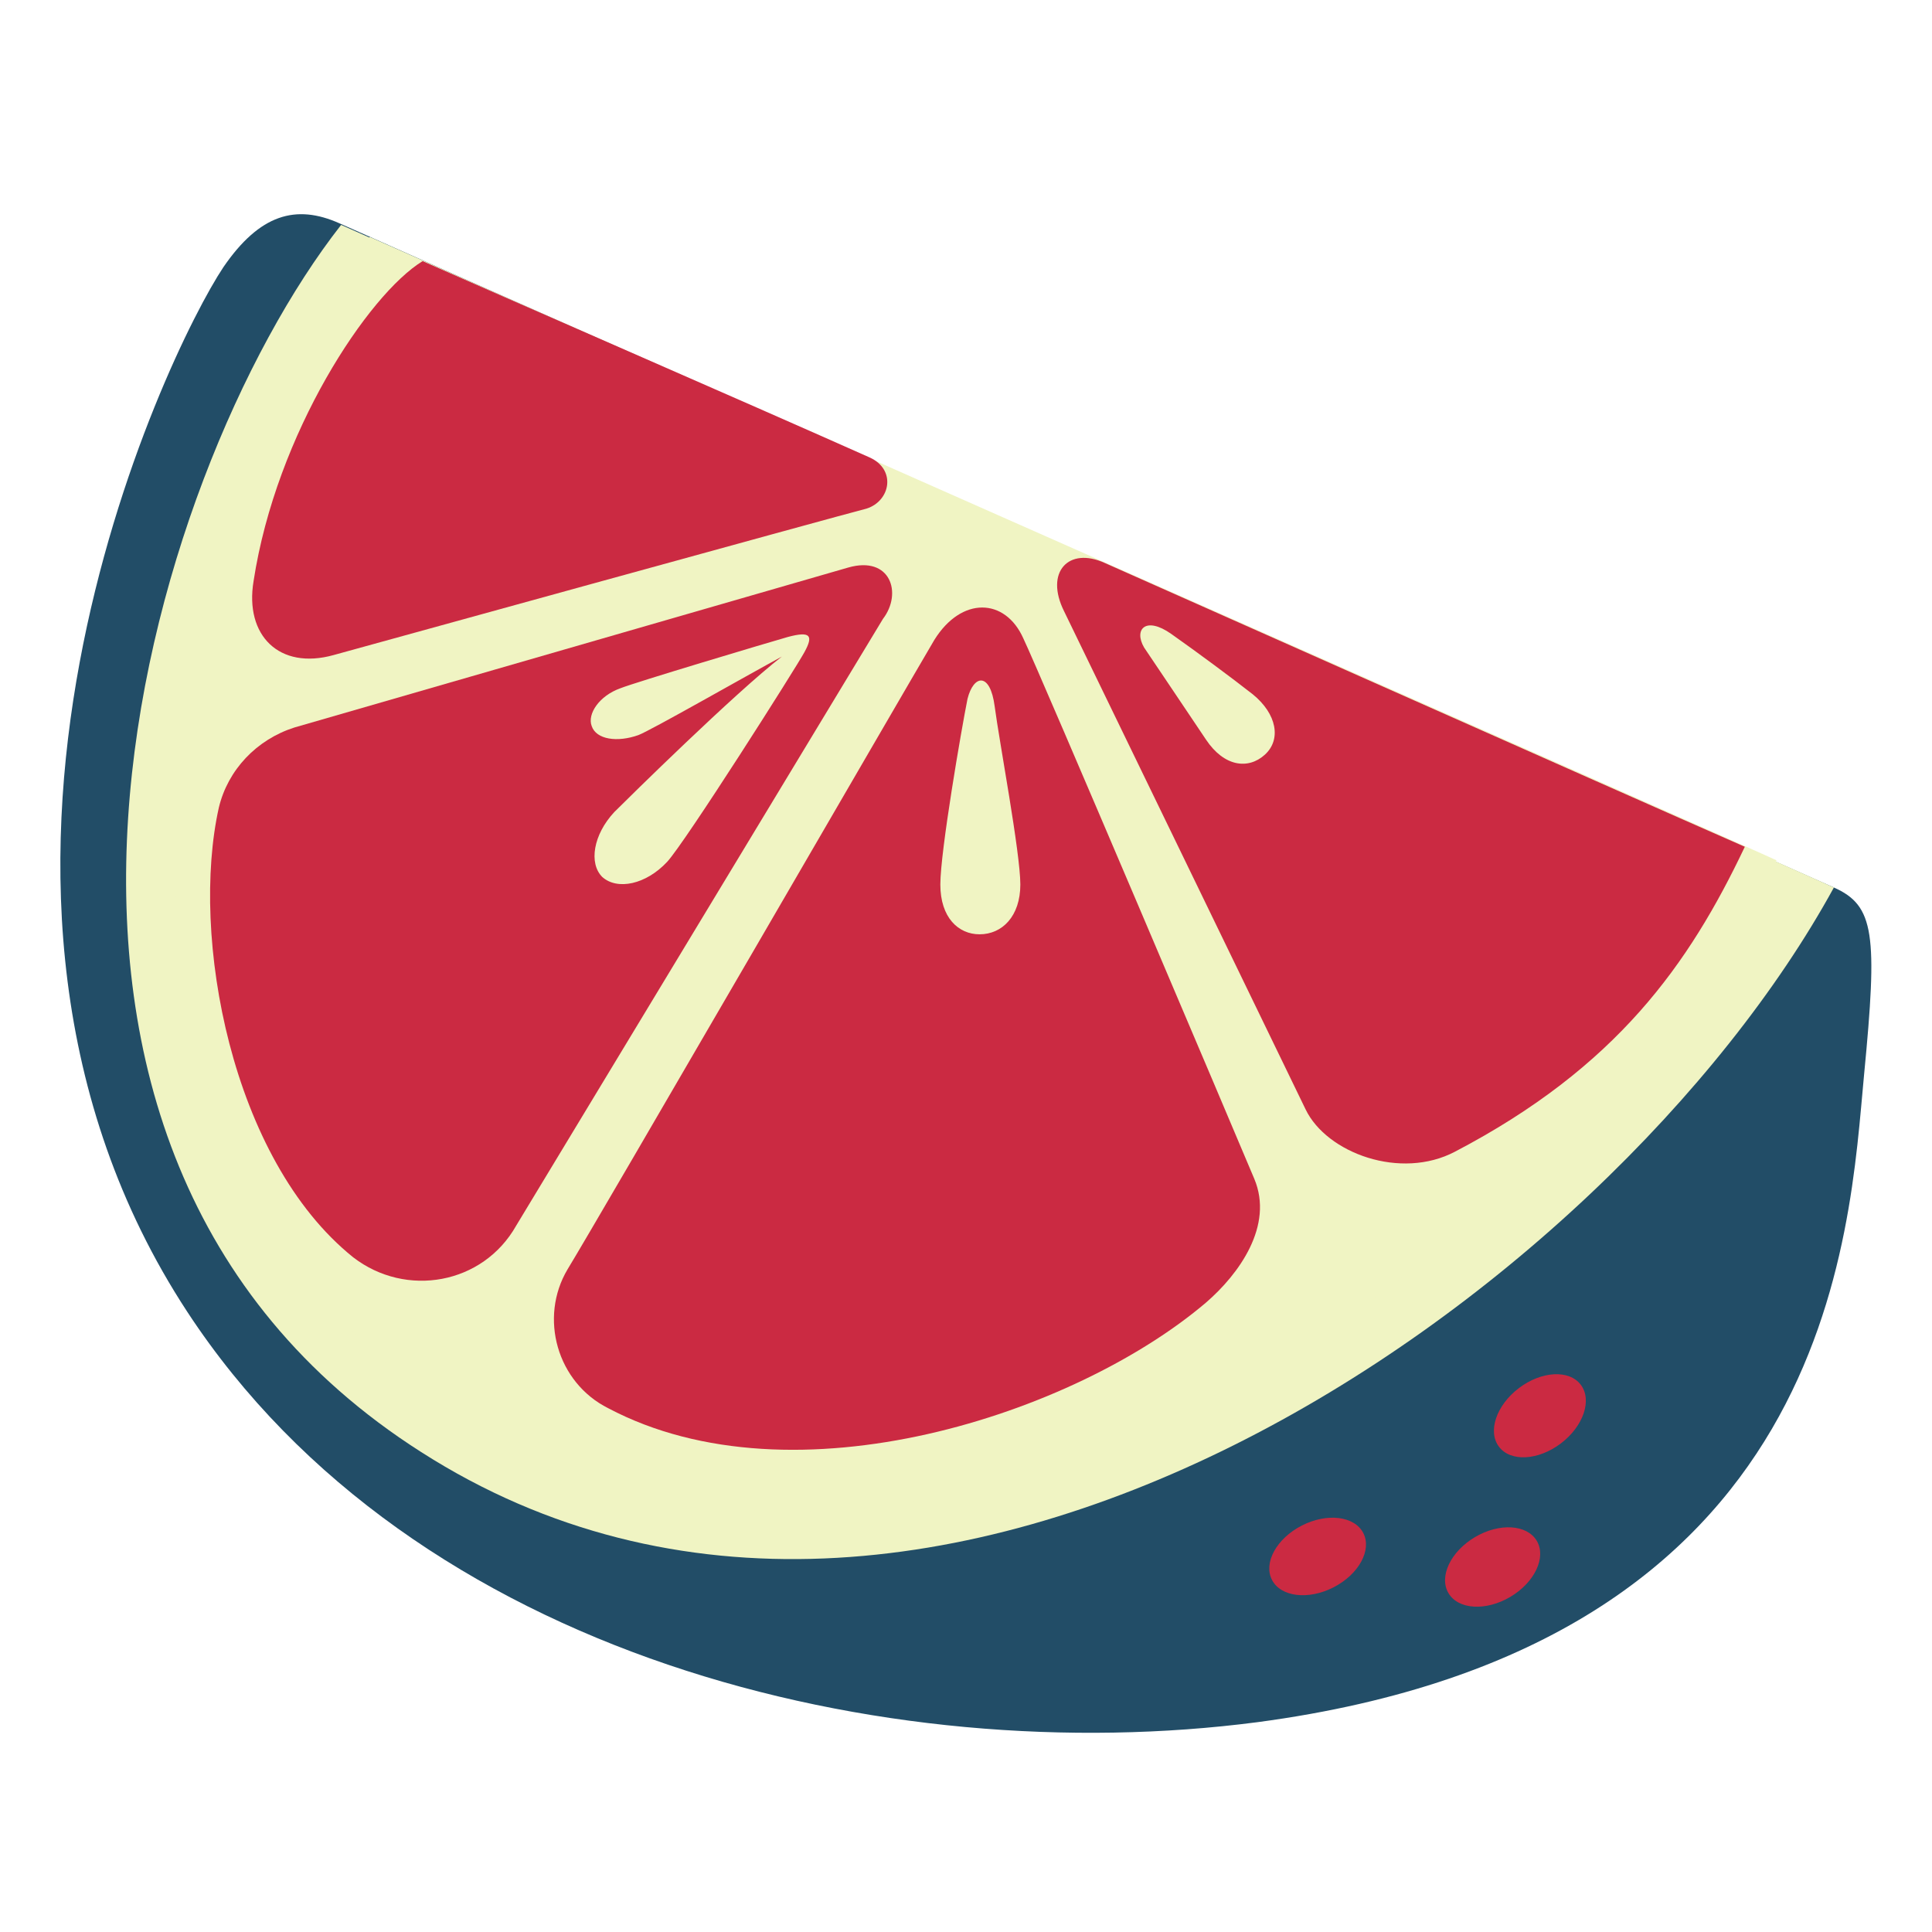
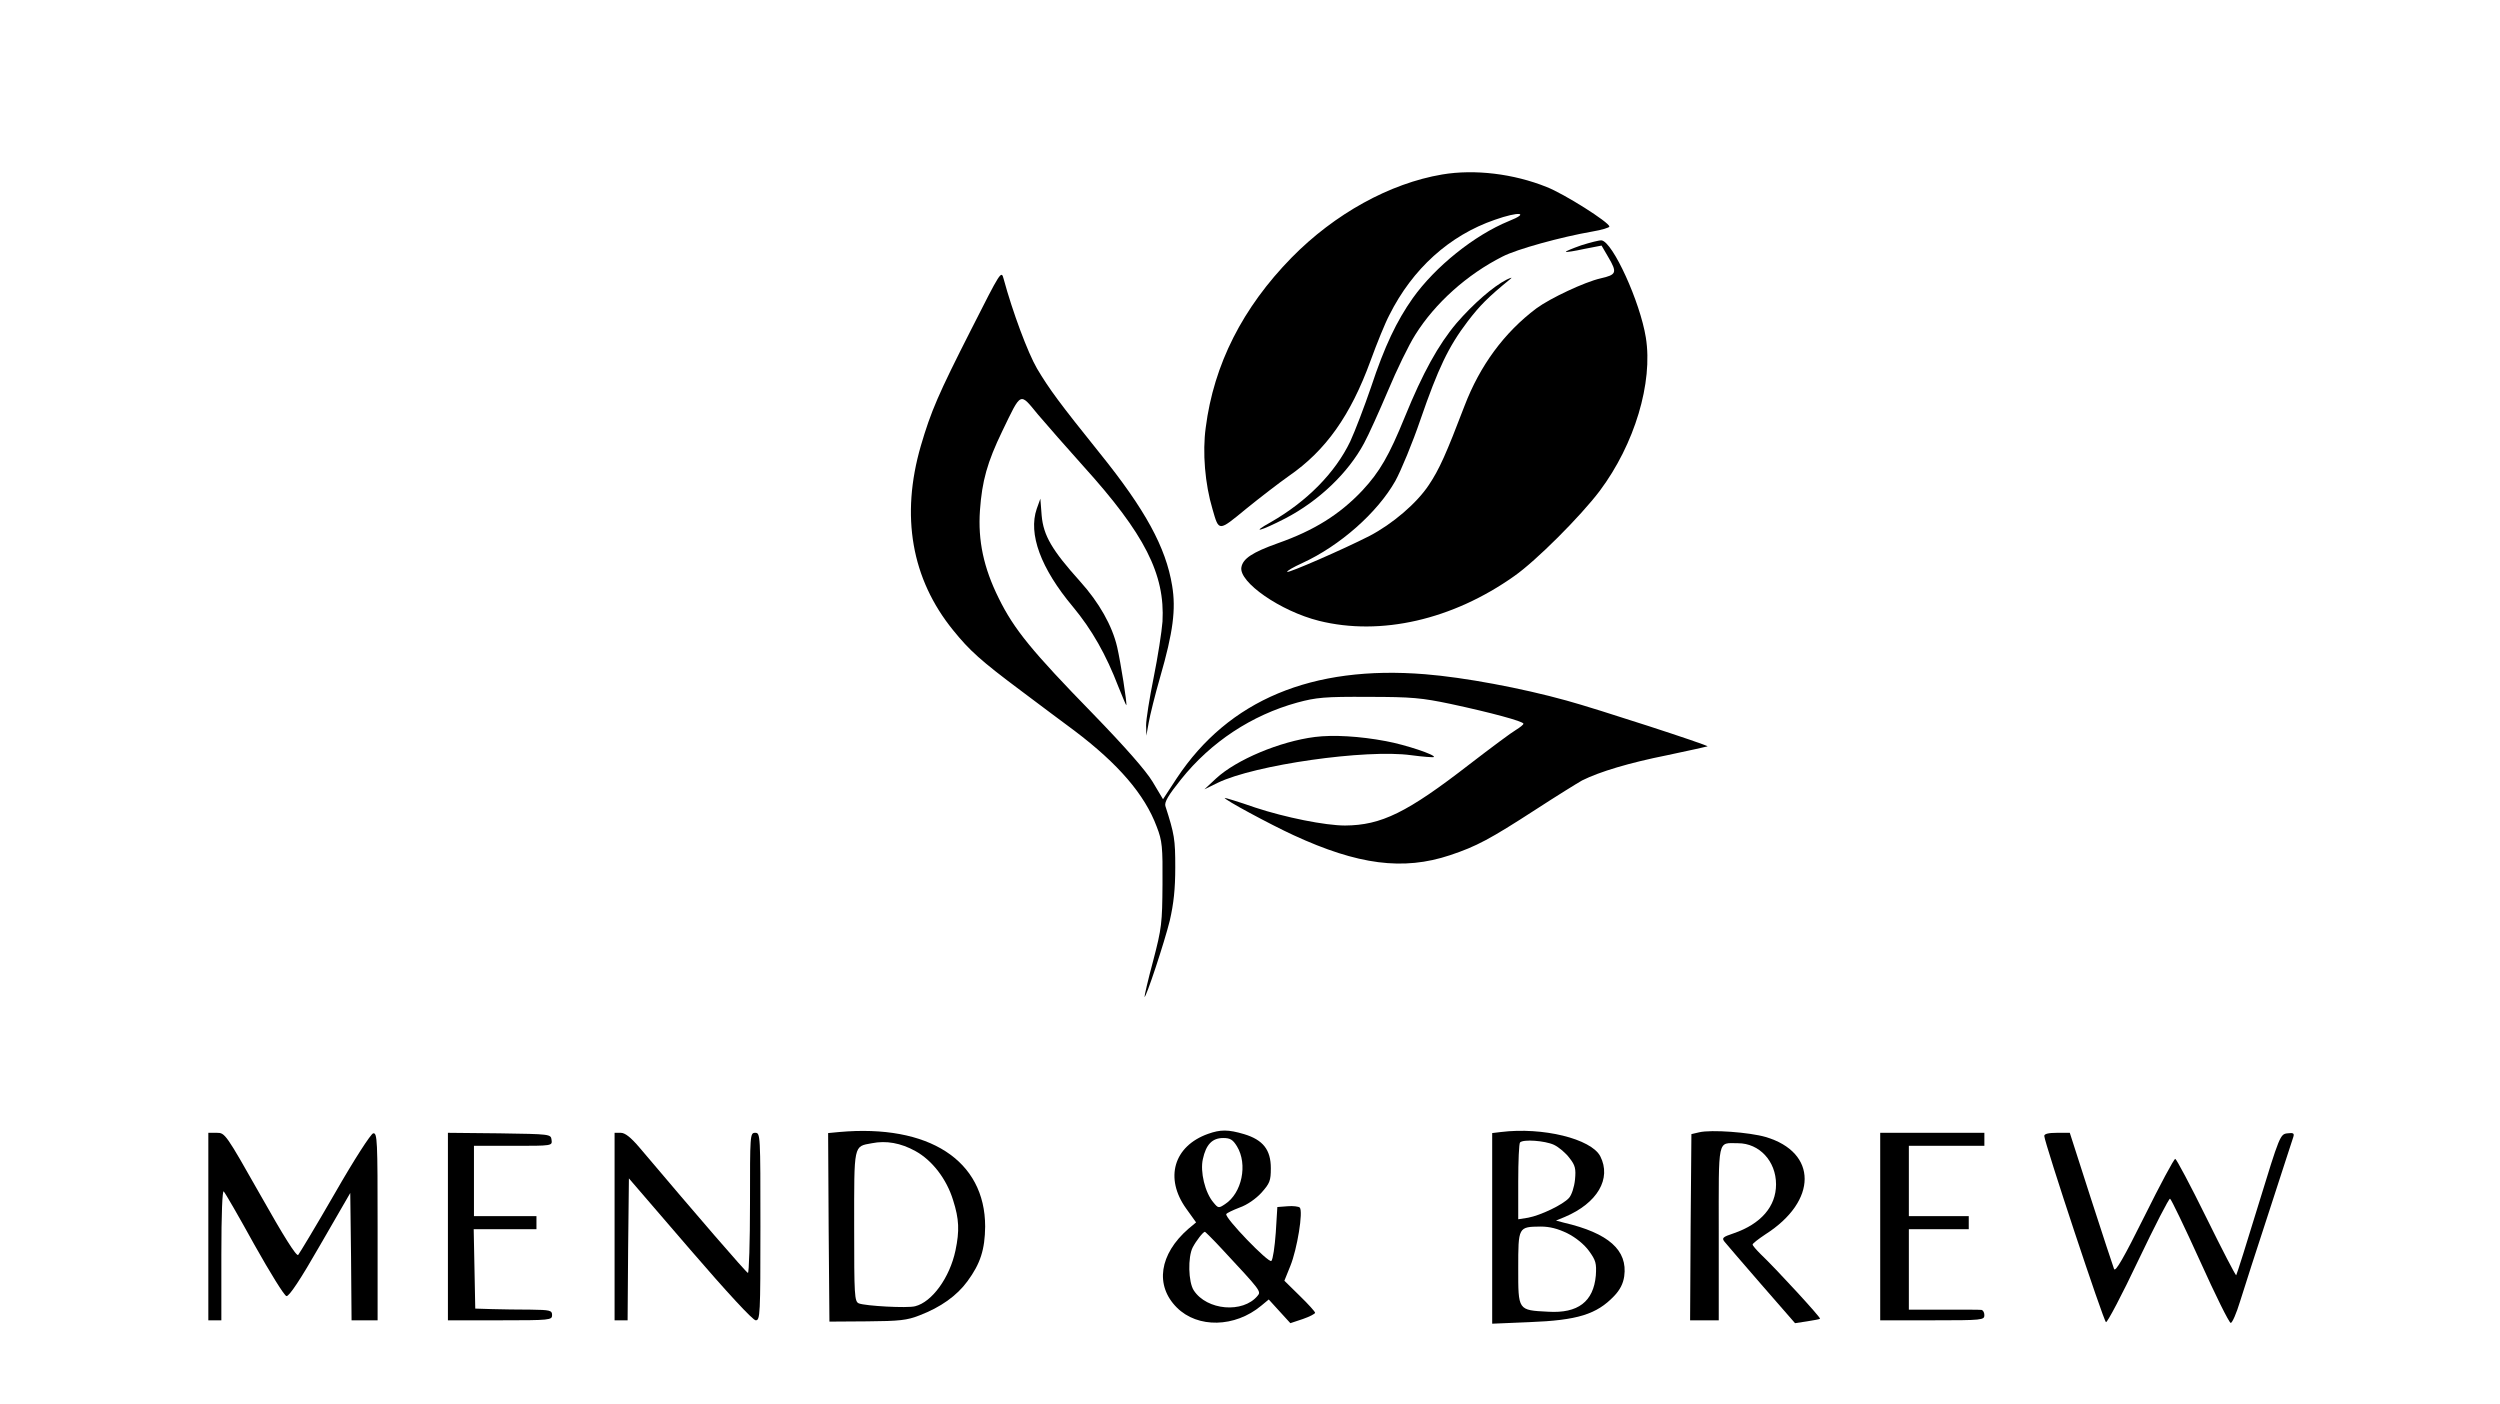
- <svg xmlns="http://www.w3.org/2000/svg" viewBox="0 0 128 128" width="128" height="128">
-   <path fill="#224d67" d="M22.5 14.8c2.9 1.3 99 44 99 44c2.7 1.2 2.9 3.1 2 12.4c-1 10.5-1.9 37.8-40.2 42.9c-24.6 3.2-55.9-4.3-70.9-27.2C-6 58.8 11 23.4 14.8 17.7c2.4-3.5 4.8-4.2 7.7-2.9" />
-   <path fill="#f0f4c3" d="M121.5 58.8c-.3-.2-92-40.8-98.9-43.9C9.6 31.5-3.8 76 27.9 96.2c33.6 21.5 78.7-10.2 93.6-37.4" />
-   <path fill="#f0f4c3" d="M117.7 57c-.3-.2-86.7-38.4-93.2-41.3c-12.2 15.5-23.9 59.1 5.7 78c31.4 20.2 73.6-11.2 87.5-36.7" />
-   <path fill="#cb2a42" d="M56.2 37.6L19.5 48.2c-2.5.8-4.4 2.8-5 5.3c-1.9 8.5.8 23.3 8.9 29.8c3.5 2.7 8.6 1.8 10.8-2.1L58.5 41c1.3-1.7.5-4.2-2.3-3.4m14.3 2.9s14.6 30.1 16 33s6.3 4.7 9.9 2.8c10.7-5.6 15.5-12.4 19.2-20.2c-8.9-3.9-42.4-18.8-42.4-18.8c-2.4-1.1-4 .6-2.7 3.2m-8.6 1.9C60.3 45.1 39.5 81 37.6 84.1c-1.9 3.2-.7 7.5 2.7 9.2c12.3 6.5 30.9.4 39.6-7c2.2-1.9 4.5-5.1 3.2-8.2S68.9 44.6 67.8 42.3c-1.2-2.7-4.1-2.8-5.9.1" />
-   <path fill="#f0f4c3" d="M52.2 42.2c-1.4.4-10.1 3-11.1 3.4c-1.4.5-2.2 1.7-1.9 2.5c.3.9 1.7 1.1 3.1.6c.8-.3 7.1-3.9 9.5-5.2c-3.1 2.4-10.2 9.4-11.1 10.3c-1.4 1.5-1.7 3.4-.8 4.3c1 .9 2.9.5 4.3-1c1.2-1.3 8.5-12.8 9.1-13.9s.4-1.4-1.1-1m10.1 16.4c0-2.2 1.4-10.3 1.8-12.3c.4-1.6 1.5-1.8 1.8.5s1.7 9.7 1.7 11.8s-1.2 3.3-2.7 3.3c-1.4 0-2.6-1.1-2.6-3.3M79.9 49c-1.2-1.8-3.3-4.9-4.1-6.1c-.7-1.2.1-2.1 1.8-.9s4 2.9 5.4 4c1.6 1.3 1.9 3 .8 4s-2.7.8-3.9-1" />
-   <ellipse cx="87.3" cy="103.12" fill="#cb2a42" rx="3.4" ry="2.3" transform="rotate(-27.098 87.298 103.126)" />
-   <ellipse cx="98.89" cy="103.82" fill="#cb2a42" rx="3.4" ry="2.3" transform="rotate(-30.642 98.887 103.818)" />
-   <ellipse cx="102.02" cy="93.8" fill="#cb2a42" rx="3.4" ry="2.3" transform="rotate(-37.16 102.017 93.797)" />
-   <path fill="#cb2a42" d="M57.6 30.3c-8.3-3.7-24.4-10.7-29.6-13c-3.6 2.2-9.7 11.4-11.2 21.2c-.6 3.6 1.7 5.9 5.3 4.9c0 0 33.7-9.3 35.3-9.7c1.6-.5 2-2.6.2-3.4" />
+ <svg xmlns="http://www.w3.org/2000/svg" version="1.0" width="960pt" height="539pt" viewBox="0 0 960 539" preserveAspectRatio="xMidYMid meet">
+   <g transform="translate(0,539) scale(0.1,-0.1)" fill="#000000" stroke="none">
+     <path d="M5538 4720 c-201 -34 -413 -151 -578 -319 -188 -192 -299 -410 -330 -653 -13 -95 -3 -216 26 -313 25 -87 22 -87 129 1 53 43 127 100 164 126 142 98 237 232 314 443 24 66 56 145 72 175 89 178 231 306 405 366 93 33 137 28 54 -5 -132 -54 -282 -174 -369 -296 -62 -88 -108 -184 -160 -341 -26 -76 -62 -170 -80 -209 -58 -121 -167 -231 -305 -310 -81 -45 -40 -35 55 14 129 67 242 175 303 289 17 31 58 122 92 202 33 79 80 176 105 215 75 120 198 231 335 300 54 28 224 75 345 96 36 6 65 15 65 19 0 16 -174 126 -241 152 -127 51 -276 69 -401 48z" />
+     <path d="M6072 4448 c-34 -12 -61 -23 -59 -25 2 -2 34 3 70 11 l67 13 25 -43 c36 -61 33 -69 -29 -83 -61 -14 -193 -76 -246 -115 -124 -93 -217 -220 -276 -374 -71 -186 -97 -244 -137 -304 -47 -71 -140 -150 -228 -196 -102 -52 -311 -143 -316 -138 -3 3 23 18 58 34 144 66 288 193 357 315 22 40 66 146 97 237 67 194 107 279 181 376 46 60 77 92 163 162 10 8 5 7 -14 -2 -51 -26 -127 -92 -192 -167 -70 -83 -130 -192 -198 -359 -61 -150 -97 -212 -164 -284 -87 -92 -185 -153 -324 -202 -98 -35 -134 -59 -140 -92 -11 -57 150 -169 298 -206 237 -59 513 4 750 172 83 58 254 229 328 327 134 179 205 416 177 589 -22 137 -127 367 -170 373 -8 1 -43 -8 -78 -19z" />
+     <path d="M3729 4124 c-126 -248 -154 -313 -193 -446 -78 -269 -36 -511 124 -708 63 -78 106 -117 260 -232 74 -56 167 -125 206 -154 168 -127 270 -245 316 -369 21 -54 23 -77 22 -220 -1 -150 -3 -169 -36 -295 -20 -74 -34 -136 -33 -138 5 -6 76 208 97 293 15 66 21 121 21 205 0 107 -3 126 -38 235 -4 15 11 41 60 102 115 144 272 247 446 295 74 20 106 23 274 22 167 0 205 -4 315 -27 154 -33 280 -67 280 -76 0 -4 -13 -14 -29 -24 -16 -9 -95 -68 -177 -131 -241 -187 -340 -235 -479 -236 -76 0 -230 31 -345 69 -63 22 -116 38 -117 37 -5 -5 175 -102 264 -143 247 -114 421 -137 601 -77 102 34 154 62 327 174 83 54 164 104 180 113 68 34 182 68 327 97 84 18 154 33 155 34 5 4 -428 145 -542 176 -173 48 -393 89 -543 101 -434 35 -754 -99 -953 -399 l-53 -81 -40 67 c-26 43 -104 132 -230 262 -233 239 -302 323 -361 443 -58 117 -80 221 -72 337 8 113 28 185 86 305 74 153 66 149 137 63 34 -40 112 -129 174 -198 236 -261 314 -415 304 -597 -3 -39 -18 -136 -34 -215 -16 -79 -29 -161 -29 -183 l1 -40 9 50 c5 28 24 106 44 175 50 173 61 261 46 351 -24 147 -103 292 -278 509 -155 193 -194 246 -241 325 -35 60 -94 218 -128 344 -9 34 -11 30 -125 -195z" />
+     <path d="M3981 3436 c-33 -96 15 -228 139 -376 73 -88 127 -183 175 -308 16 -39 29 -71 30 -70 4 4 -22 166 -35 223 -19 82 -69 171 -143 253 -107 119 -140 175 -147 252 l-5 65 -14 -39z" />
+     <path d="M5049 2560 c-134 -17 -301 -87 -379 -159 l-45 -42 51 25 c142 69 570 130 743 106 45 -6 85 -9 87 -7 8 8 -108 47 -184 61 -100 19 -203 25 -273 16z" />
+     <path d="M3222 1043 l-42 -4 2 -362 3 -362 145 1 c124 1 153 4 201 23 81 31 143 75 184 131 50 68 67 122 68 210 0 254 -216 394 -561 363z m293 -73 c64 -35 120 -107 145 -189 23 -72 25 -117 9 -193 -22 -104 -90 -198 -155 -214 -30 -8 -191 1 -216 11 -17 7 -18 30 -18 295 0 319 -3 307 68 320 55 11 111 1 167 -30z" />
+     <path d="M4639 1036 c-132 -47 -168 -170 -84 -287 l38 -53 -30 -25 c-111 -97 -129 -217 -44 -302 80 -80 223 -77 324 7 l29 24 41 -45 42 -46 48 16 c26 9 47 20 47 24 0 4 -26 33 -59 65 l-59 58 23 57 c26 64 50 210 36 224 -4 4 -26 7 -47 5 l-39 -3 -6 -98 c-4 -55 -11 -103 -17 -109 -10 -10 -181 167 -173 180 2 4 25 15 51 25 29 10 63 34 84 57 32 36 36 46 36 94 0 71 -30 109 -103 131 -61 18 -90 18 -138 1z m111 -48 c42 -69 19 -180 -46 -222 -24 -16 -26 -16 -44 6 -33 38 -52 119 -41 167 12 56 36 81 78 81 27 0 37 -6 53 -32z m-57 -395 c147 -158 151 -162 136 -179 -56 -68 -195 -56 -245 21 -21 32 -23 128 -4 165 13 25 40 60 47 60 1 0 32 -30 66 -67z" />
+     <path d="M5763 1043 l-33 -4 0 -366 0 -366 143 6 c185 7 258 30 325 100 23 24 35 48 39 76 14 100 -60 166 -232 206 l-30 8 34 14 c125 53 180 147 136 233 -35 67 -221 113 -382 93z m204 -49 c19 -9 46 -32 60 -51 22 -28 25 -41 21 -83 -3 -29 -13 -59 -23 -70 -23 -26 -109 -67 -157 -76 l-38 -6 0 144 c0 80 3 148 7 151 12 13 95 7 130 -9z m52 -340 c32 -16 65 -43 83 -68 26 -36 29 -47 26 -94 -9 -100 -68 -146 -183 -139 -117 6 -115 4 -115 167 0 159 0 159 86 160 35 0 66 -8 103 -26z" />
+     <path d="M6525 1042 l-30 -7 -3 -358 -2 -357 55 0 55 0 0 334 c0 373 -6 346 74 346 82 0 146 -69 146 -158 0 -85 -58 -152 -163 -188 -42 -14 -46 -18 -35 -32 7 -9 71 -83 142 -165 l129 -148 46 7 c25 4 48 8 50 10 4 4 -172 195 -228 248 -17 17 -31 33 -31 37 0 4 22 21 49 39 201 128 201 315 1 374 -62 18 -209 29 -255 18z" />
+     <path d="M800 680 l0 -360 25 0 25 0 0 252 c0 158 4 248 9 243 6 -6 59 -98 118 -205 60 -107 115 -196 123 -197 10 -2 54 64 130 197 l115 199 3 -244 2 -245 50 0 50 0 0 361 c0 330 -1 360 -17 357 -9 -2 -72 -99 -147 -230 -72 -125 -136 -231 -141 -237 -7 -6 -56 72 -145 230 -133 235 -136 239 -167 239 l-33 0 0 -360z" />
+     <path d="M1720 680 l0 -360 200 0 c193 0 200 1 200 20 0 18 -7 20 -82 21 -46 0 -112 1 -148 2 l-65 2 -3 153 -3 152 121 0 120 0 0 25 0 25 -120 0 -120 0 0 135 0 135 151 0 c150 0 150 0 147 23 -3 22 -4 22 -200 25 l-198 2 0 -360z" />
+     <path d="M2360 680 l0 -360 25 0 25 0 2 273 3 272 235 -273 c143 -166 241 -272 252 -272 17 0 18 21 18 360 0 353 0 360 -20 360 -20 0 -20 -7 -20 -271 0 -149 -4 -269 -8 -267 -7 2 -192 216 -416 481 -34 40 -56 57 -72 57 l-24 0 0 -360z" />
+     <path d="M7220 680 l0 -360 200 0 c193 0 200 1 200 20 0 11 -6 20 -12 20 -7 1 -73 1 -145 1 l-133 0 0 154 0 155 115 0 115 0 0 25 0 25 -115 0 -115 0 0 135 0 135 145 0 145 0 0 25 0 25 -200 0 -200 0 0 -360z" />
+     <path d="M7850 1028 c1 -27 228 -712 237 -715 5 -2 61 104 124 237 63 132 118 239 122 237 4 -1 56 -109 115 -239 59 -131 112 -238 118 -238 6 0 22 37 36 83 14 45 64 201 112 347 47 146 89 273 92 283 5 15 1 18 -22 15 -28 -3 -30 -8 -111 -272 -45 -148 -84 -271 -86 -273 -2 -2 -54 98 -115 222 -61 124 -115 225 -119 225 -5 0 -58 -99 -118 -220 -80 -161 -112 -216 -117 -203 -4 10 -44 132 -89 271 l-81 252 -49 0 c-33 0 -49 -4 -49 -12z" />
+   </g>
</svg>
